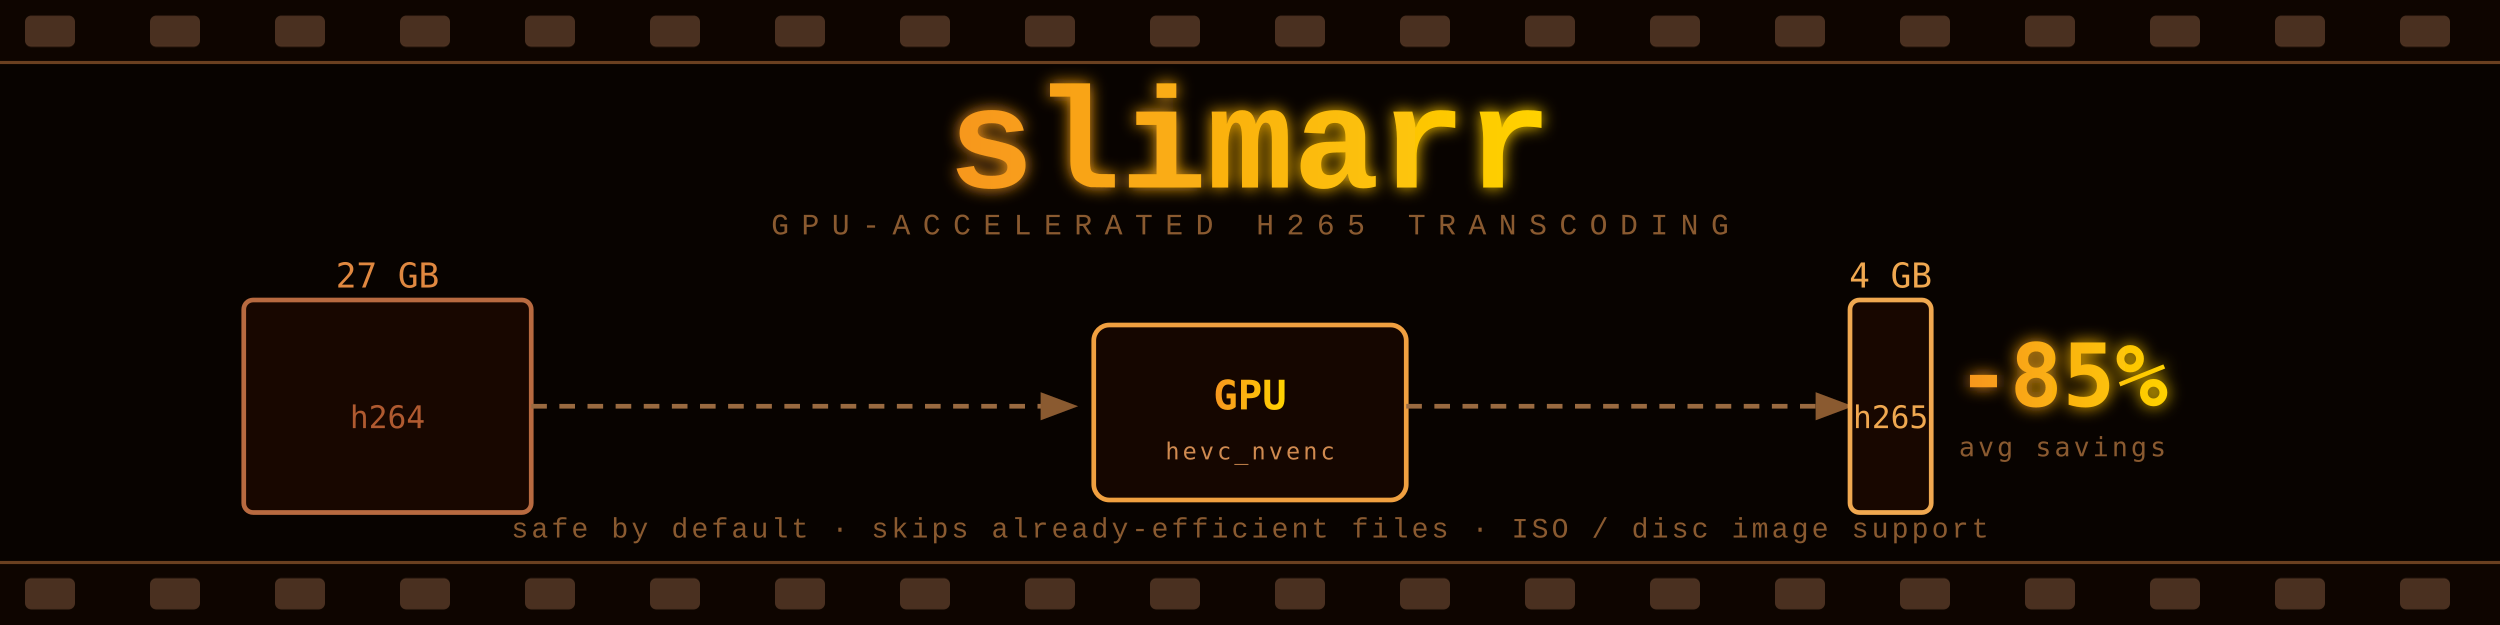
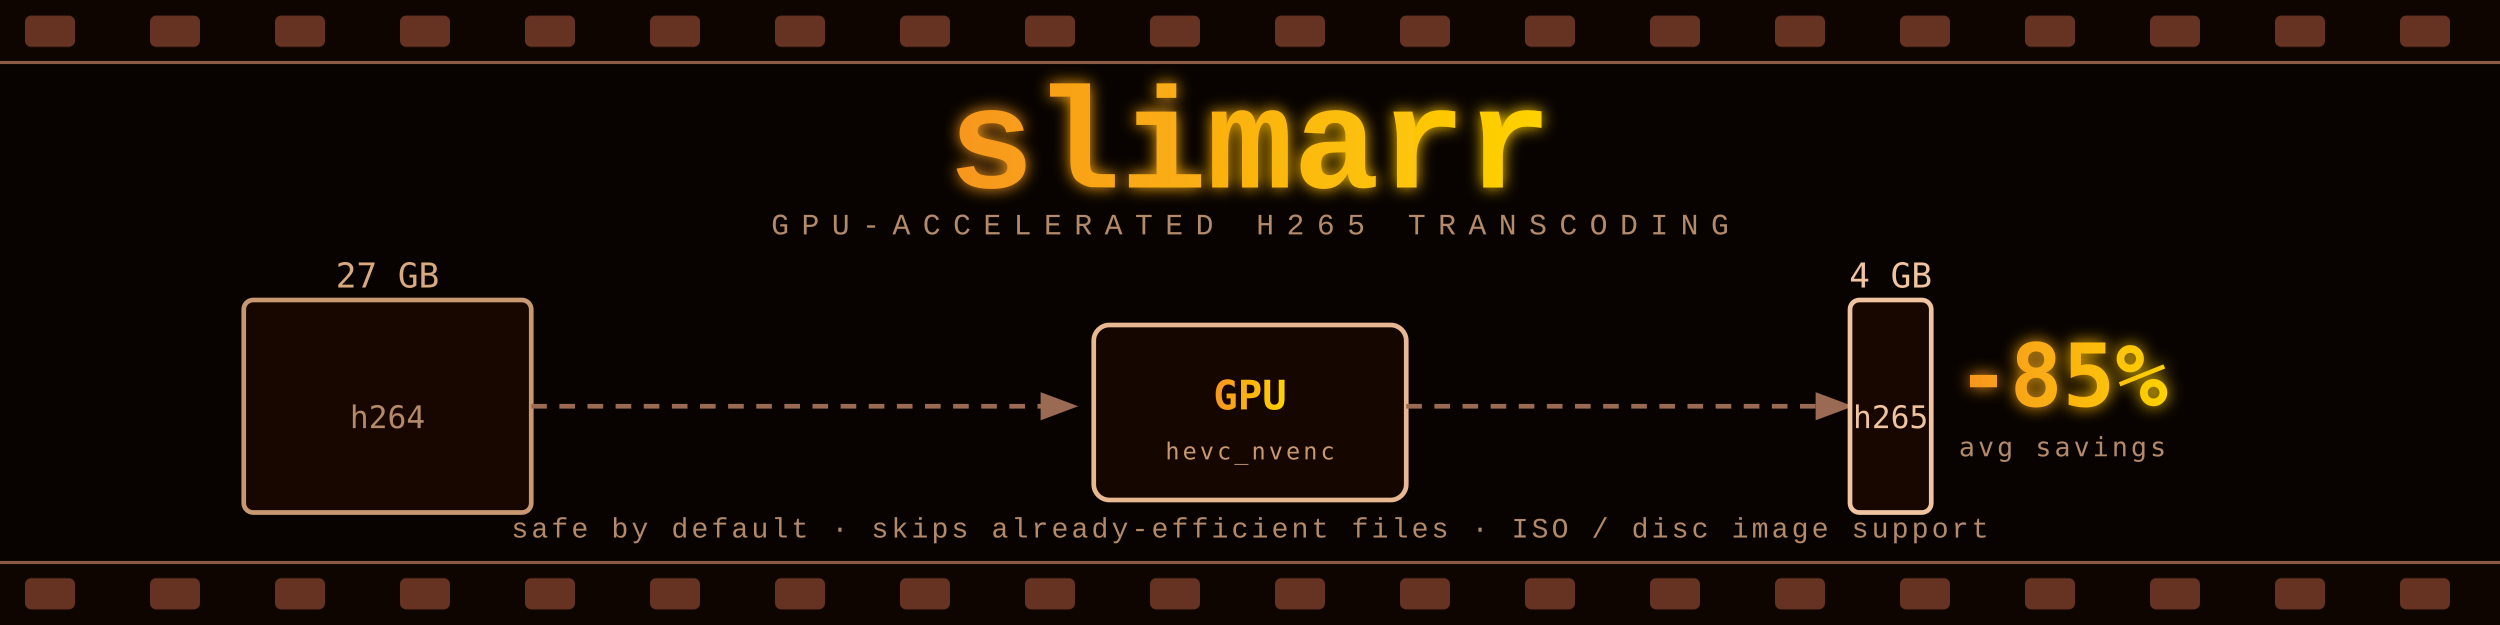
<svg xmlns="http://www.w3.org/2000/svg" viewBox="0 0 800 200" width="800" height="200">
  <defs>
    <linearGradient id="amber" x1="0%" y1="0%" x2="100%" y2="0%">
      <stop offset="0%" stop-color="#f7971e" />
      <stop offset="100%" stop-color="#ffd200" />
    </linearGradient>
    <filter id="glow" x="-30%" y="-30%" width="160%" height="160%">
      <feGaussianBlur stdDeviation="2.5" result="b" />
      <feMerge>
        <feMergeNode in="b" />
        <feMergeNode in="SourceGraphic" />
      </feMerge>
    </filter>
    <pattern id="sprockets" x="0" y="0" width="40" height="20" patternUnits="userSpaceOnUse">
-       <rect x="8" y="5" width="16" height="10" rx="2" fill="#4a3020" />
+       <rect x="8" y="5" width="16" height="10" rx="2" fill="#663322" />
    </pattern>
    <marker id="arrow" markerWidth="8" markerHeight="8" refX="6" refY="3" orient="auto">
-       <path d="M0,0 L0,6 L8,3 z" fill="#8a5a30" />
+       <path d="M0,0 L0,6 L8,3 z" fill="#9a6a52" />
    </marker>
  </defs>
  <rect width="800" height="200" fill="#080300" />
  <rect x="0" y="0" width="800" height="20" fill="#0e0500" />
  <rect x="0" y="180" width="800" height="20" fill="#0e0500" />
  <rect x="0" y="0" width="800" height="20" fill="url(#sprockets)" />
  <rect x="0" y="180" width="800" height="20" fill="url(#sprockets)" />
-   <line x1="0" y1="20" x2="800" y2="20" stroke="#6a4020" stroke-width="1" />
-   <line x1="0" y1="180" x2="800" y2="180" stroke="#6a4020" stroke-width="1" />
+   <line x1="0" y1="20" x2="800" y2="20" stroke="#8a5a42" stroke-width="1" />
+   <line x1="0" y1="180" x2="800" y2="180" stroke="#8a5a42" stroke-width="1" />
  <text x="400" y="60" text-anchor="middle" font-family="'Courier New', monospace" font-size="46" font-weight="bold" fill="url(#amber)" filter="url(#glow)">slimarr</text>
-   <text x="400" y="75" text-anchor="middle" font-family="'Courier New', monospace" font-size="9.5" letter-spacing="4" fill="#8a5a30">GPU-ACCELERATED H265 TRANSCODING</text>
-   <text x="124" y="92" text-anchor="middle" font-family="monospace" font-size="11" fill="#e08840">27 GB</text>
-   <rect x="78" y="96" width="92" height="68" rx="3" fill="#180700" stroke="#b86a40" stroke-width="1.5" />
-   <text x="124" y="137" text-anchor="middle" font-family="monospace" font-size="10" fill="#b05a30">h264</text>
-   <line x1="170" y1="130" x2="342" y2="130" stroke="#9a6a40" stroke-width="1.5" stroke-dasharray="5 4" marker-end="url(#arrow)" />
-   <rect x="350" y="104" width="100" height="56" rx="5" fill="#150600" stroke="#f0a040" stroke-width="1.5">
+   <text x="400" y="75" text-anchor="middle" font-family="'Courier New', monospace" font-size="9.5" letter-spacing="4" fill="#b38a6a">GPU-ACCELERATED H265 TRANSCODING</text>
+   <text x="124" y="92" text-anchor="middle" font-family="monospace" font-size="11" fill="#d9a980">27 GB</text>
+   <rect x="78" y="96" width="92" height="68" rx="3" fill="#180700" stroke="#c89970" stroke-width="1.5" />
+   <text x="124" y="137" text-anchor="middle" font-family="monospace" font-size="10" fill="#b38a6a">h264</text>
+   <line x1="170" y1="130" x2="342" y2="130" stroke="#9a6a52" stroke-width="1.5" stroke-dasharray="5 4" marker-end="url(#arrow)" />
+   <rect x="350" y="104" width="100" height="56" rx="5" fill="#150600" stroke="#e8b890" stroke-width="1.5">
    <animate attributeName="stroke-opacity" values="0.5;1;0.5" dur="3s" repeatCount="indefinite" />
  </rect>
  <text x="400" y="131" text-anchor="middle" font-family="monospace" font-size="13" font-weight="bold" fill="url(#amber)">GPU</text>
-   <text x="400" y="147" text-anchor="middle" font-family="monospace" font-size="7.5" fill="#d08a50" letter-spacing="1">hevc_nvenc</text>
-   <line x1="450" y1="130" x2="590" y2="130" stroke="#9a6a40" stroke-width="1.5" stroke-dasharray="5 4" marker-end="url(#arrow)" />
-   <text x="605" y="92" text-anchor="middle" font-family="monospace" font-size="11" fill="#f0a850">4 GB</text>
-   <rect x="592" y="96" width="26" height="68" rx="3" fill="#180700" stroke="#f0a850" stroke-width="1.5" />
-   <text x="605" y="137" text-anchor="middle" font-family="monospace" font-size="10" fill="#f0a850">h265</text>
+   <text x="400" y="147" text-anchor="middle" font-family="monospace" font-size="7.5" fill="#c89970" letter-spacing="1">hevc_nvenc</text>
+   <line x1="450" y1="130" x2="590" y2="130" stroke="#9a6a52" stroke-width="1.5" stroke-dasharray="5 4" marker-end="url(#arrow)" />
+   <text x="605" y="92" text-anchor="middle" font-family="monospace" font-size="11" fill="#f0c4a0">4 GB</text>
+   <rect x="592" y="96" width="26" height="68" rx="3" fill="#180700" stroke="#f0c4a0" stroke-width="1.5" />
+   <text x="605" y="137" text-anchor="middle" font-family="monospace" font-size="10" fill="#f0c4a0">h265</text>
  <text x="660" y="130" text-anchor="middle" font-family="monospace" font-size="28" font-weight="bold" fill="url(#amber)" filter="url(#glow)">-85%</text>
-   <text x="660" y="146" text-anchor="middle" font-family="monospace" font-size="8.5" fill="#8a5a30" letter-spacing="1">avg savings</text>
-   <text x="400" y="172" text-anchor="middle" font-family="'Courier New', monospace" font-size="9" fill="#8a5a30" letter-spacing="1">
+   <text x="660" y="146" text-anchor="middle" font-family="monospace" font-size="8.5" fill="#b38a6a" letter-spacing="1">avg savings</text>
+   <text x="400" y="172" text-anchor="middle" font-family="'Courier New', monospace" font-size="9" fill="#b38a6a" letter-spacing="1">
    safe by default  ·  skips already-efficient files  ·  ISO / disc image support
  </text>
</svg>
